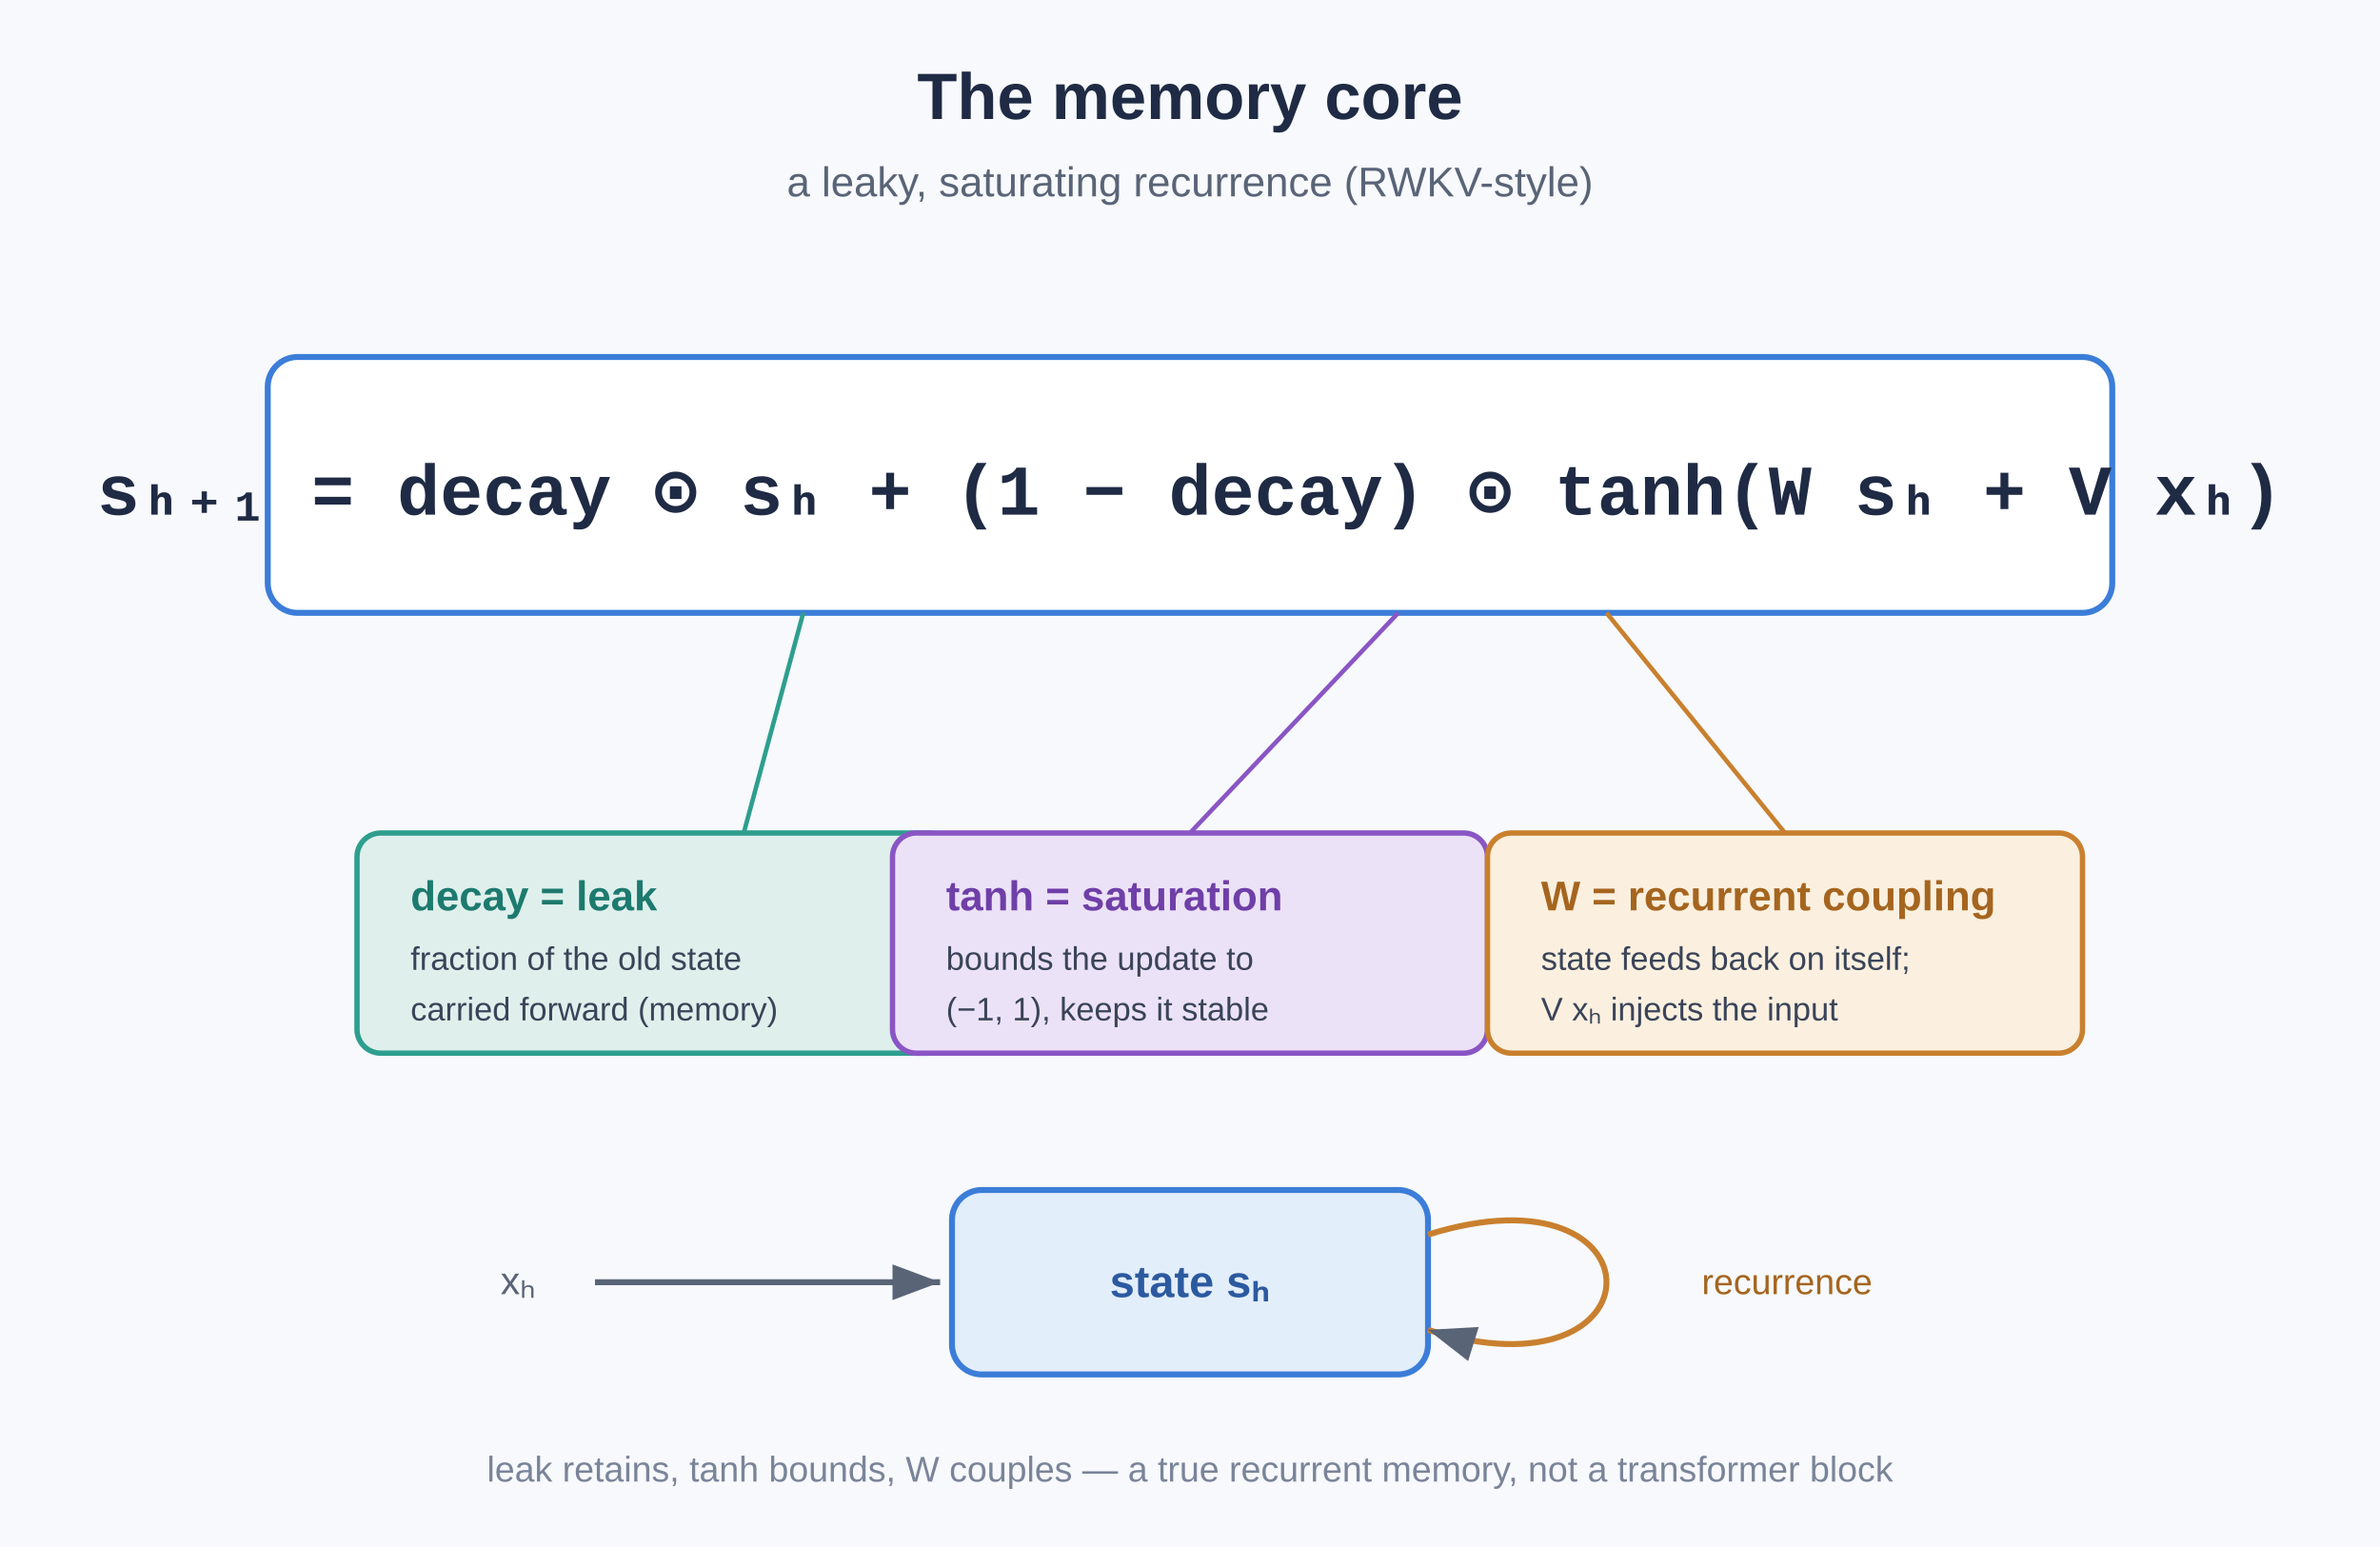
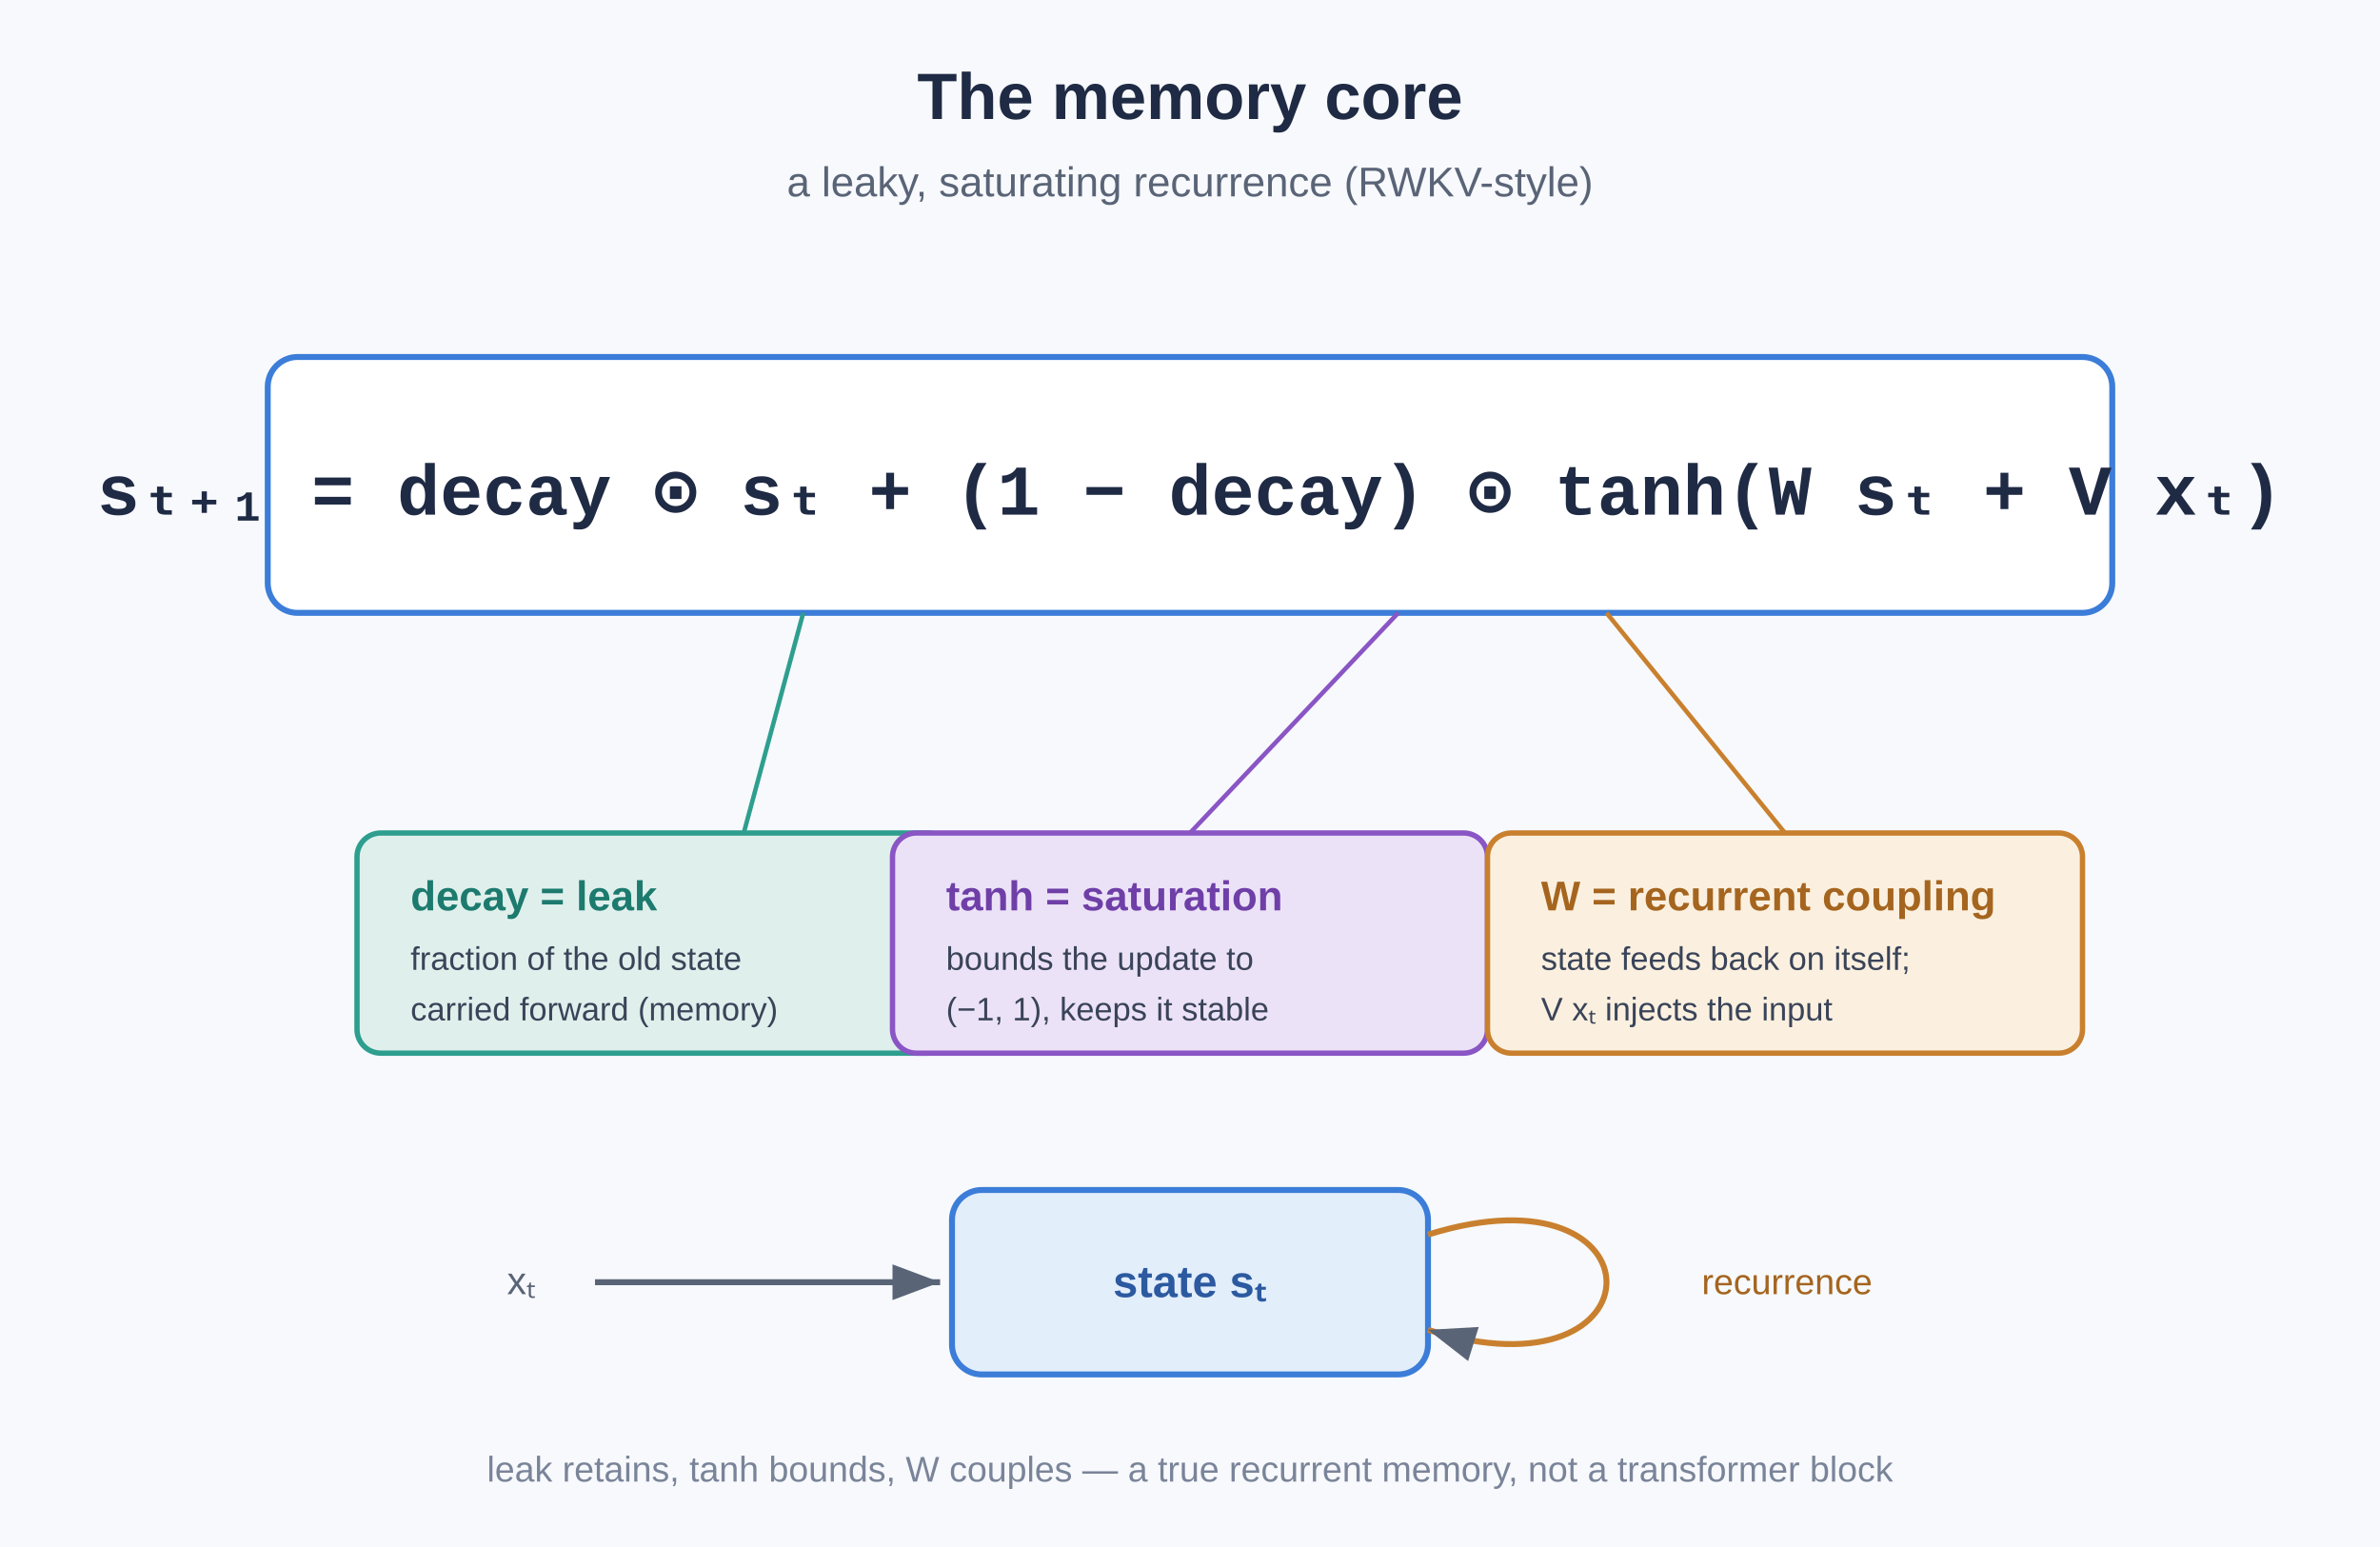
<svg xmlns="http://www.w3.org/2000/svg" viewBox="0 0 800 520" width="800" height="520" role="img" aria-label="Memory core recurrence with leak (decay), saturation (tanh) and recurrent coupling (W), RWKV-style">
  <rect width="800" height="520" fill="#f7f9fc" />
  <text x="400" y="40" font-family="Arial, Helvetica, sans-serif" font-size="22" font-weight="700" fill="#1f2a44" text-anchor="middle">The memory core</text>
  <text x="400" y="66" font-family="Arial, Helvetica, sans-serif" font-size="14" fill="#5a6477" text-anchor="middle">a leaky, saturating recurrence (RWKV-style)</text>
  <rect x="90" y="120" width="620" height="86" rx="10" fill="#ffffff" stroke="#3b7dd8" stroke-width="2" />
-   <text x="400" y="173" font-family="'Courier New', monospace" font-size="24" font-weight="700" fill="#1f2a44" text-anchor="middle">sₕ₊₁ = decay ⊙ sₕ + (1 − decay) ⊙ tanh(W sₕ + V xₕ)</text>
+   <text x="400" y="173" font-family="'Courier New', monospace" font-size="24" font-weight="700" fill="#1f2a44" text-anchor="middle">sₜ₊₁ = decay ⊙ sₜ + (1 − decay) ⊙ tanh(W sₜ + V xₜ)</text>
  <line x1="270" y1="206" x2="250" y2="280" stroke="#2e9e8f" stroke-width="1.5" />
  <rect x="120" y="280" width="200" height="74" rx="8" fill="#dff0ec" stroke="#2e9e8f" stroke-width="1.8" />
  <text x="138" y="306" font-family="Arial, Helvetica, sans-serif" font-size="14" font-weight="700" fill="#1d7a6e">decay = leak</text>
  <text x="138" y="326" font-family="Arial, Helvetica, sans-serif" font-size="11" fill="#3a4459">fraction of the old state</text>
  <text x="138" y="343" font-family="Arial, Helvetica, sans-serif" font-size="11" fill="#3a4459">carried forward (memory)</text>
  <line x1="470" y1="206" x2="400" y2="280" stroke="#8a55c4" stroke-width="1.5" />
  <rect x="300" y="280" width="200" height="74" rx="8" fill="#ece2f7" stroke="#8a55c4" stroke-width="1.8" />
  <text x="318" y="306" font-family="Arial, Helvetica, sans-serif" font-size="14" font-weight="700" fill="#6f3fa8">tanh = saturation</text>
  <text x="318" y="326" font-family="Arial, Helvetica, sans-serif" font-size="11" fill="#3a4459">bounds the update to</text>
  <text x="318" y="343" font-family="Arial, Helvetica, sans-serif" font-size="11" fill="#3a4459">(−1, 1), keeps it stable</text>
  <line x1="540" y1="206" x2="600" y2="280" stroke="#c9802e" stroke-width="1.5" />
  <rect x="500" y="280" width="200" height="74" rx="8" fill="#fbf0df" stroke="#c9802e" stroke-width="1.8" />
  <text x="518" y="306" font-family="Arial, Helvetica, sans-serif" font-size="14" font-weight="700" fill="#a5651f">W = recurrent coupling</text>
  <text x="518" y="326" font-family="Arial, Helvetica, sans-serif" font-size="11" fill="#3a4459">state feeds back on itself;</text>
-   <text x="518" y="343" font-family="Arial, Helvetica, sans-serif" font-size="11" fill="#3a4459">V xₕ injects the input</text>
+   <text x="518" y="343" font-family="Arial, Helvetica, sans-serif" font-size="11" fill="#3a4459">V xₜ injects the input</text>
  <g>
    <rect x="320" y="400" width="160" height="62" rx="10" fill="#e3eefb" stroke="#3b7dd8" stroke-width="2" />
-     <text x="400" y="436" font-family="Arial, Helvetica, sans-serif" font-size="15" font-weight="700" fill="#2c5aa0" text-anchor="middle">state sₕ</text>
+     <text x="400" y="436" font-family="Arial, Helvetica, sans-serif" font-size="15" font-weight="700" fill="#2c5aa0" text-anchor="middle">state sₜ</text>
    <defs>
      <marker id="ah2" markerWidth="10" markerHeight="10" refX="8" refY="3" orient="auto" markerUnits="strokeWidth">
        <path d="M0 0 L8 3 L0 6 Z" fill="#5a6477" />
      </marker>
    </defs>
    <line x1="200" y1="431" x2="316" y2="431" stroke="#5a6477" stroke-width="2" marker-end="url(#ah2)" />
-     <text x="180" y="435" font-family="Arial, Helvetica, sans-serif" font-size="13" fill="#5a6477" text-anchor="end">xₕ</text>
+     <text x="180" y="435" font-family="Arial, Helvetica, sans-serif" font-size="13" fill="#5a6477" text-anchor="end">xₜ</text>
    <path d="M480 415 C560 390, 560 472, 480 447" fill="none" stroke="#c9802e" stroke-width="2" marker-end="url(#ah2)" />
    <text x="572" y="435" font-family="Arial, Helvetica, sans-serif" font-size="12" fill="#a5651f">recurrence</text>
  </g>
  <text x="400" y="498" font-family="Arial, Helvetica, sans-serif" font-size="12" fill="#7a8499" text-anchor="middle">leak retains, tanh bounds, W couples — a true recurrent memory, not a transformer block</text>
</svg>
